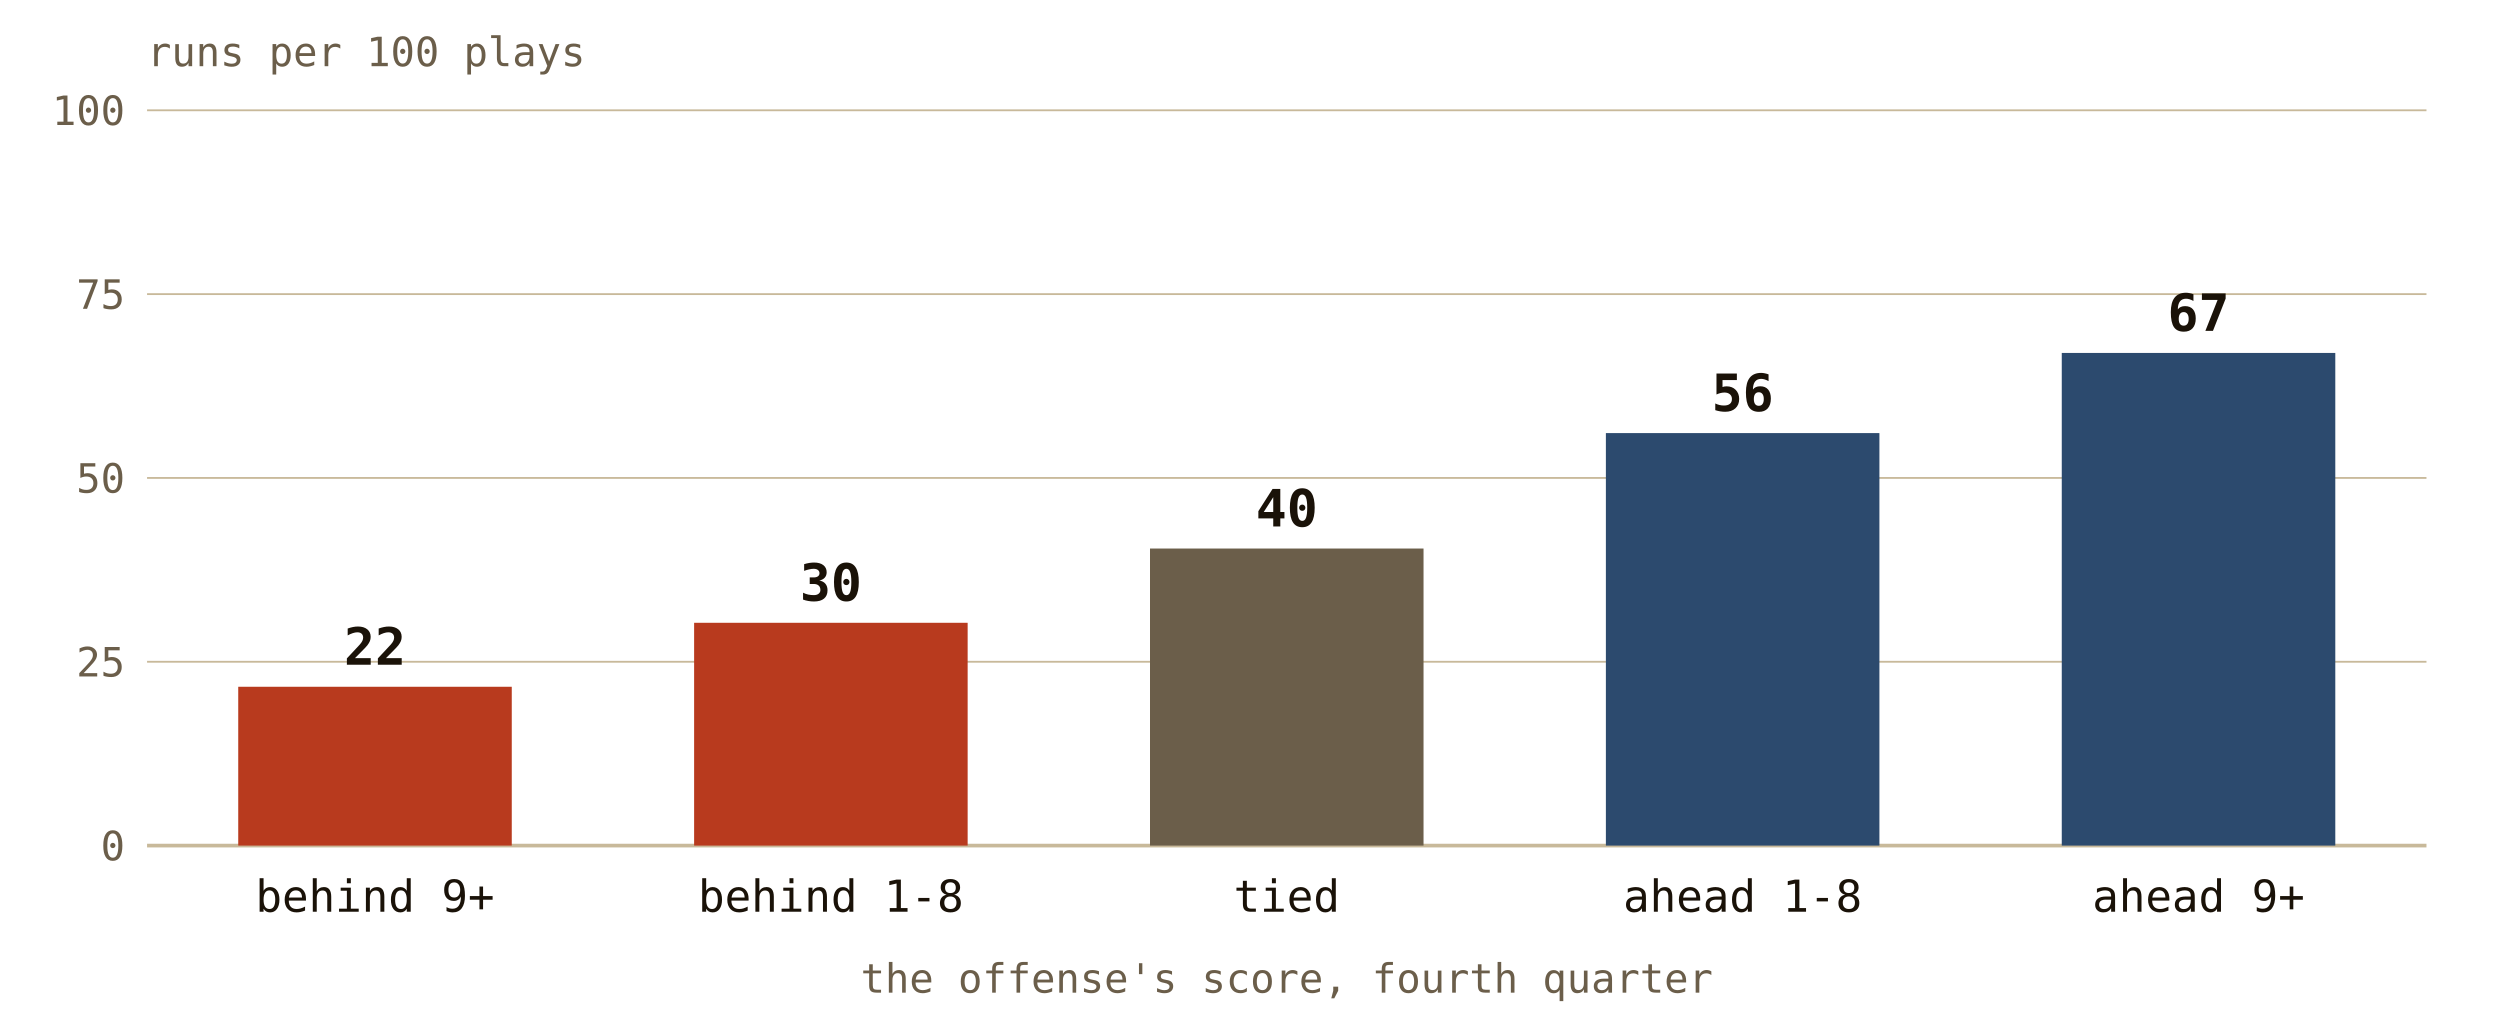
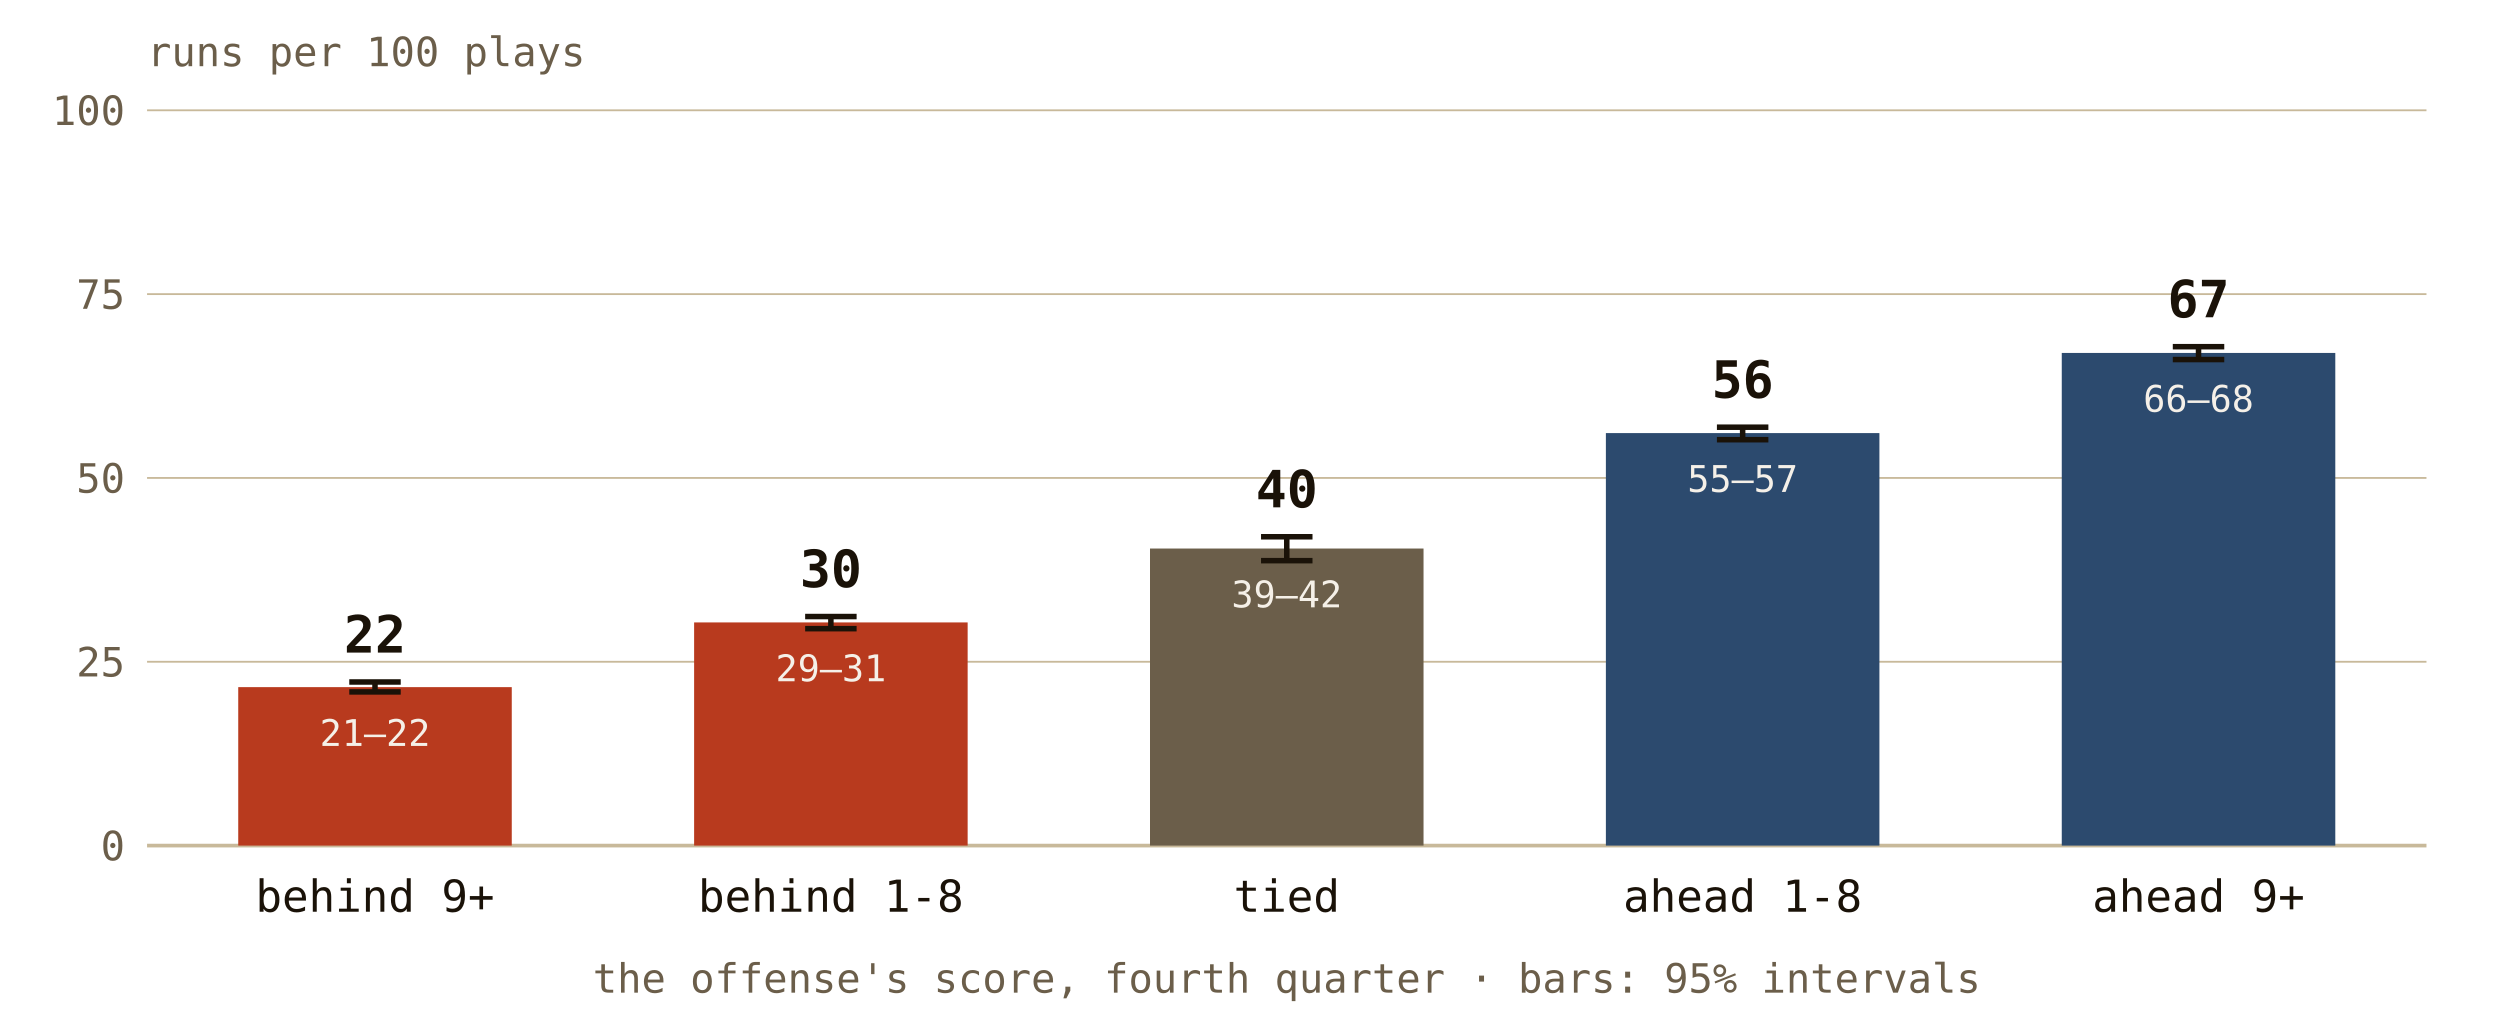
- <svg class="chart" viewBox="0 0 680 280" role="img" aria-label="Fourth quarter, runs per 100 plays by the offense's score: behind 9+: 22; behind 1-8: 30; tied: 40; ahead 1-8: 56; ahead 9+: 67." style="max-width:680px;margin:0 auto" font-family="'Roboto Mono',monospace">
+ <svg class="chart" viewBox="0 0 680 280" role="img" aria-label="Fourth quarter, runs per 100 plays by the offense's score, with 95 percent intervals: behind 9+: 22 (21 to 22); behind 1-8: 30 (29 to 31); tied: 40 (39 to 42); ahead 1-8: 56 (55 to 57); ahead 9+: 67 (66 to 68)." style="max-width:680px;margin:0 auto" font-family="'Roboto Mono',monospace">
  <line x1="40" x2="660" y1="230.0" y2="230.0" stroke="#c8b99a" stroke-width="1" />
  <text x="34" y="234.0" font-size="11" fill="#6b5e4a" text-anchor="end">0</text>
  <line x1="40" x2="660" y1="180.0" y2="180.0" stroke="#c8b99a" stroke-width="0.5" />
  <text x="34" y="184.0" font-size="11" fill="#6b5e4a" text-anchor="end">25</text>
  <line x1="40" x2="660" y1="130.0" y2="130.0" stroke="#c8b99a" stroke-width="0.5" />
  <text x="34" y="134.0" font-size="11" fill="#6b5e4a" text-anchor="end">50</text>
  <line x1="40" x2="660" y1="80.0" y2="80.0" stroke="#c8b99a" stroke-width="0.5" />
  <text x="34" y="84.0" font-size="11" fill="#6b5e4a" text-anchor="end">75</text>
  <line x1="40" x2="660" y1="30.0" y2="30.0" stroke="#c8b99a" stroke-width="0.5" />
  <text x="34" y="34.0" font-size="11" fill="#6b5e4a" text-anchor="end">100</text>
-   <rect x="64.8" y="186.8" width="74.4" height="43.2" fill="#b83a1e" />
-   <text x="102.0" y="180.8" font-size="14" font-weight="600" fill="#1a1208" text-anchor="middle">22</text>
+   <rect x="64.8" y="186.9" width="74.4" height="43.1" fill="#b83a1e" />
+   <line x1="102.0" x2="102.0" y1="188.2" y2="185.5" stroke="#1a1208" stroke-width="1.5" />
+   <line x1="95.0" x2="109.0" y1="188.2" y2="188.2" stroke="#1a1208" stroke-width="1.5" />
+   <line x1="95.0" x2="109.0" y1="185.5" y2="185.5" stroke="#1a1208" stroke-width="1.5" />
+   <text x="102.0" y="177.5" font-size="14" font-weight="600" fill="#1a1208" text-anchor="middle">22</text>
+   <text x="102.0" y="202.9" font-size="10" fill="#f5f0e8" text-anchor="middle">21–22</text>
  <text x="102.0" y="248" font-size="12" fill="#1a1208" text-anchor="middle">behind 9+</text>
-   <rect x="188.8" y="169.4" width="74.4" height="60.6" fill="#b83a1e" />
-   <text x="226.0" y="163.4" font-size="14" font-weight="600" fill="#1a1208" text-anchor="middle">30</text>
+   <rect x="188.8" y="169.3" width="74.4" height="60.7" fill="#b83a1e" />
+   <line x1="226.0" x2="226.0" y1="171.0" y2="167.7" stroke="#1a1208" stroke-width="1.5" />
+   <line x1="219.0" x2="233.0" y1="171.0" y2="171.0" stroke="#1a1208" stroke-width="1.5" />
+   <line x1="219.0" x2="233.0" y1="167.7" y2="167.7" stroke="#1a1208" stroke-width="1.5" />
+   <text x="226.0" y="159.7" font-size="14" font-weight="600" fill="#1a1208" text-anchor="middle">30</text>
+   <text x="226.0" y="185.3" font-size="10" fill="#f5f0e8" text-anchor="middle">29–31</text>
  <text x="226.0" y="248" font-size="12" fill="#1a1208" text-anchor="middle">behind 1-8</text>
  <rect x="312.8" y="149.2" width="74.4" height="80.8" fill="#6b5e4a" />
-   <text x="350.0" y="143.2" font-size="14" font-weight="600" fill="#1a1208" text-anchor="middle">40</text>
+   <line x1="350.0" x2="350.0" y1="152.5" y2="146.0" stroke="#1a1208" stroke-width="1.5" />
+   <line x1="343.0" x2="357.0" y1="152.5" y2="152.5" stroke="#1a1208" stroke-width="1.5" />
+   <line x1="343.0" x2="357.0" y1="146.0" y2="146.0" stroke="#1a1208" stroke-width="1.5" />
+   <text x="350.0" y="138.0" font-size="14" font-weight="600" fill="#1a1208" text-anchor="middle">40</text>
+   <text x="350.0" y="165.2" font-size="10" fill="#f5f0e8" text-anchor="middle">39–42</text>
  <text x="350.0" y="248" font-size="12" fill="#1a1208" text-anchor="middle">tied</text>
  <rect x="436.8" y="117.8" width="74.4" height="112.2" fill="#2c4a6e" />
-   <text x="474.0" y="111.8" font-size="14" font-weight="600" fill="#1a1208" text-anchor="middle">56</text>
+   <line x1="474.0" x2="474.0" y1="119.6" y2="116.2" stroke="#1a1208" stroke-width="1.5" />
+   <line x1="467.0" x2="481.0" y1="119.6" y2="119.6" stroke="#1a1208" stroke-width="1.5" />
+   <line x1="467.0" x2="481.0" y1="116.2" y2="116.2" stroke="#1a1208" stroke-width="1.5" />
+   <text x="474.0" y="108.2" font-size="14" font-weight="600" fill="#1a1208" text-anchor="middle">56</text>
+   <text x="474.0" y="133.8" font-size="10" fill="#f5f0e8" text-anchor="middle">55–57</text>
  <text x="474.0" y="248" font-size="12" fill="#1a1208" text-anchor="middle">ahead 1-8</text>
  <rect x="560.8" y="96.0" width="74.4" height="134.0" fill="#2c4a6e" />
-   <text x="598.0" y="90.0" font-size="14" font-weight="600" fill="#1a1208" text-anchor="middle">67</text>
+   <line x1="598.0" x2="598.0" y1="97.8" y2="94.3" stroke="#1a1208" stroke-width="1.5" />
+   <line x1="591.0" x2="605.0" y1="97.8" y2="97.8" stroke="#1a1208" stroke-width="1.5" />
+   <line x1="591.0" x2="605.0" y1="94.3" y2="94.3" stroke="#1a1208" stroke-width="1.5" />
+   <text x="598.0" y="86.3" font-size="14" font-weight="600" fill="#1a1208" text-anchor="middle">67</text>
+   <text x="598.0" y="112.0" font-size="10" fill="#f5f0e8" text-anchor="middle">66–68</text>
  <text x="598.0" y="248" font-size="12" fill="#1a1208" text-anchor="middle">ahead 9+</text>
-   <text x="350" y="270" font-size="11" fill="#6b5e4a" text-anchor="middle">the offense's score, fourth quarter</text>
+   <text x="350" y="270" font-size="11" fill="#6b5e4a" text-anchor="middle">the offense's score, fourth quarter · bars: 95% intervals</text>
  <text x="40" y="18" font-size="11" fill="#6b5e4a">runs per 100 plays</text>
</svg>
